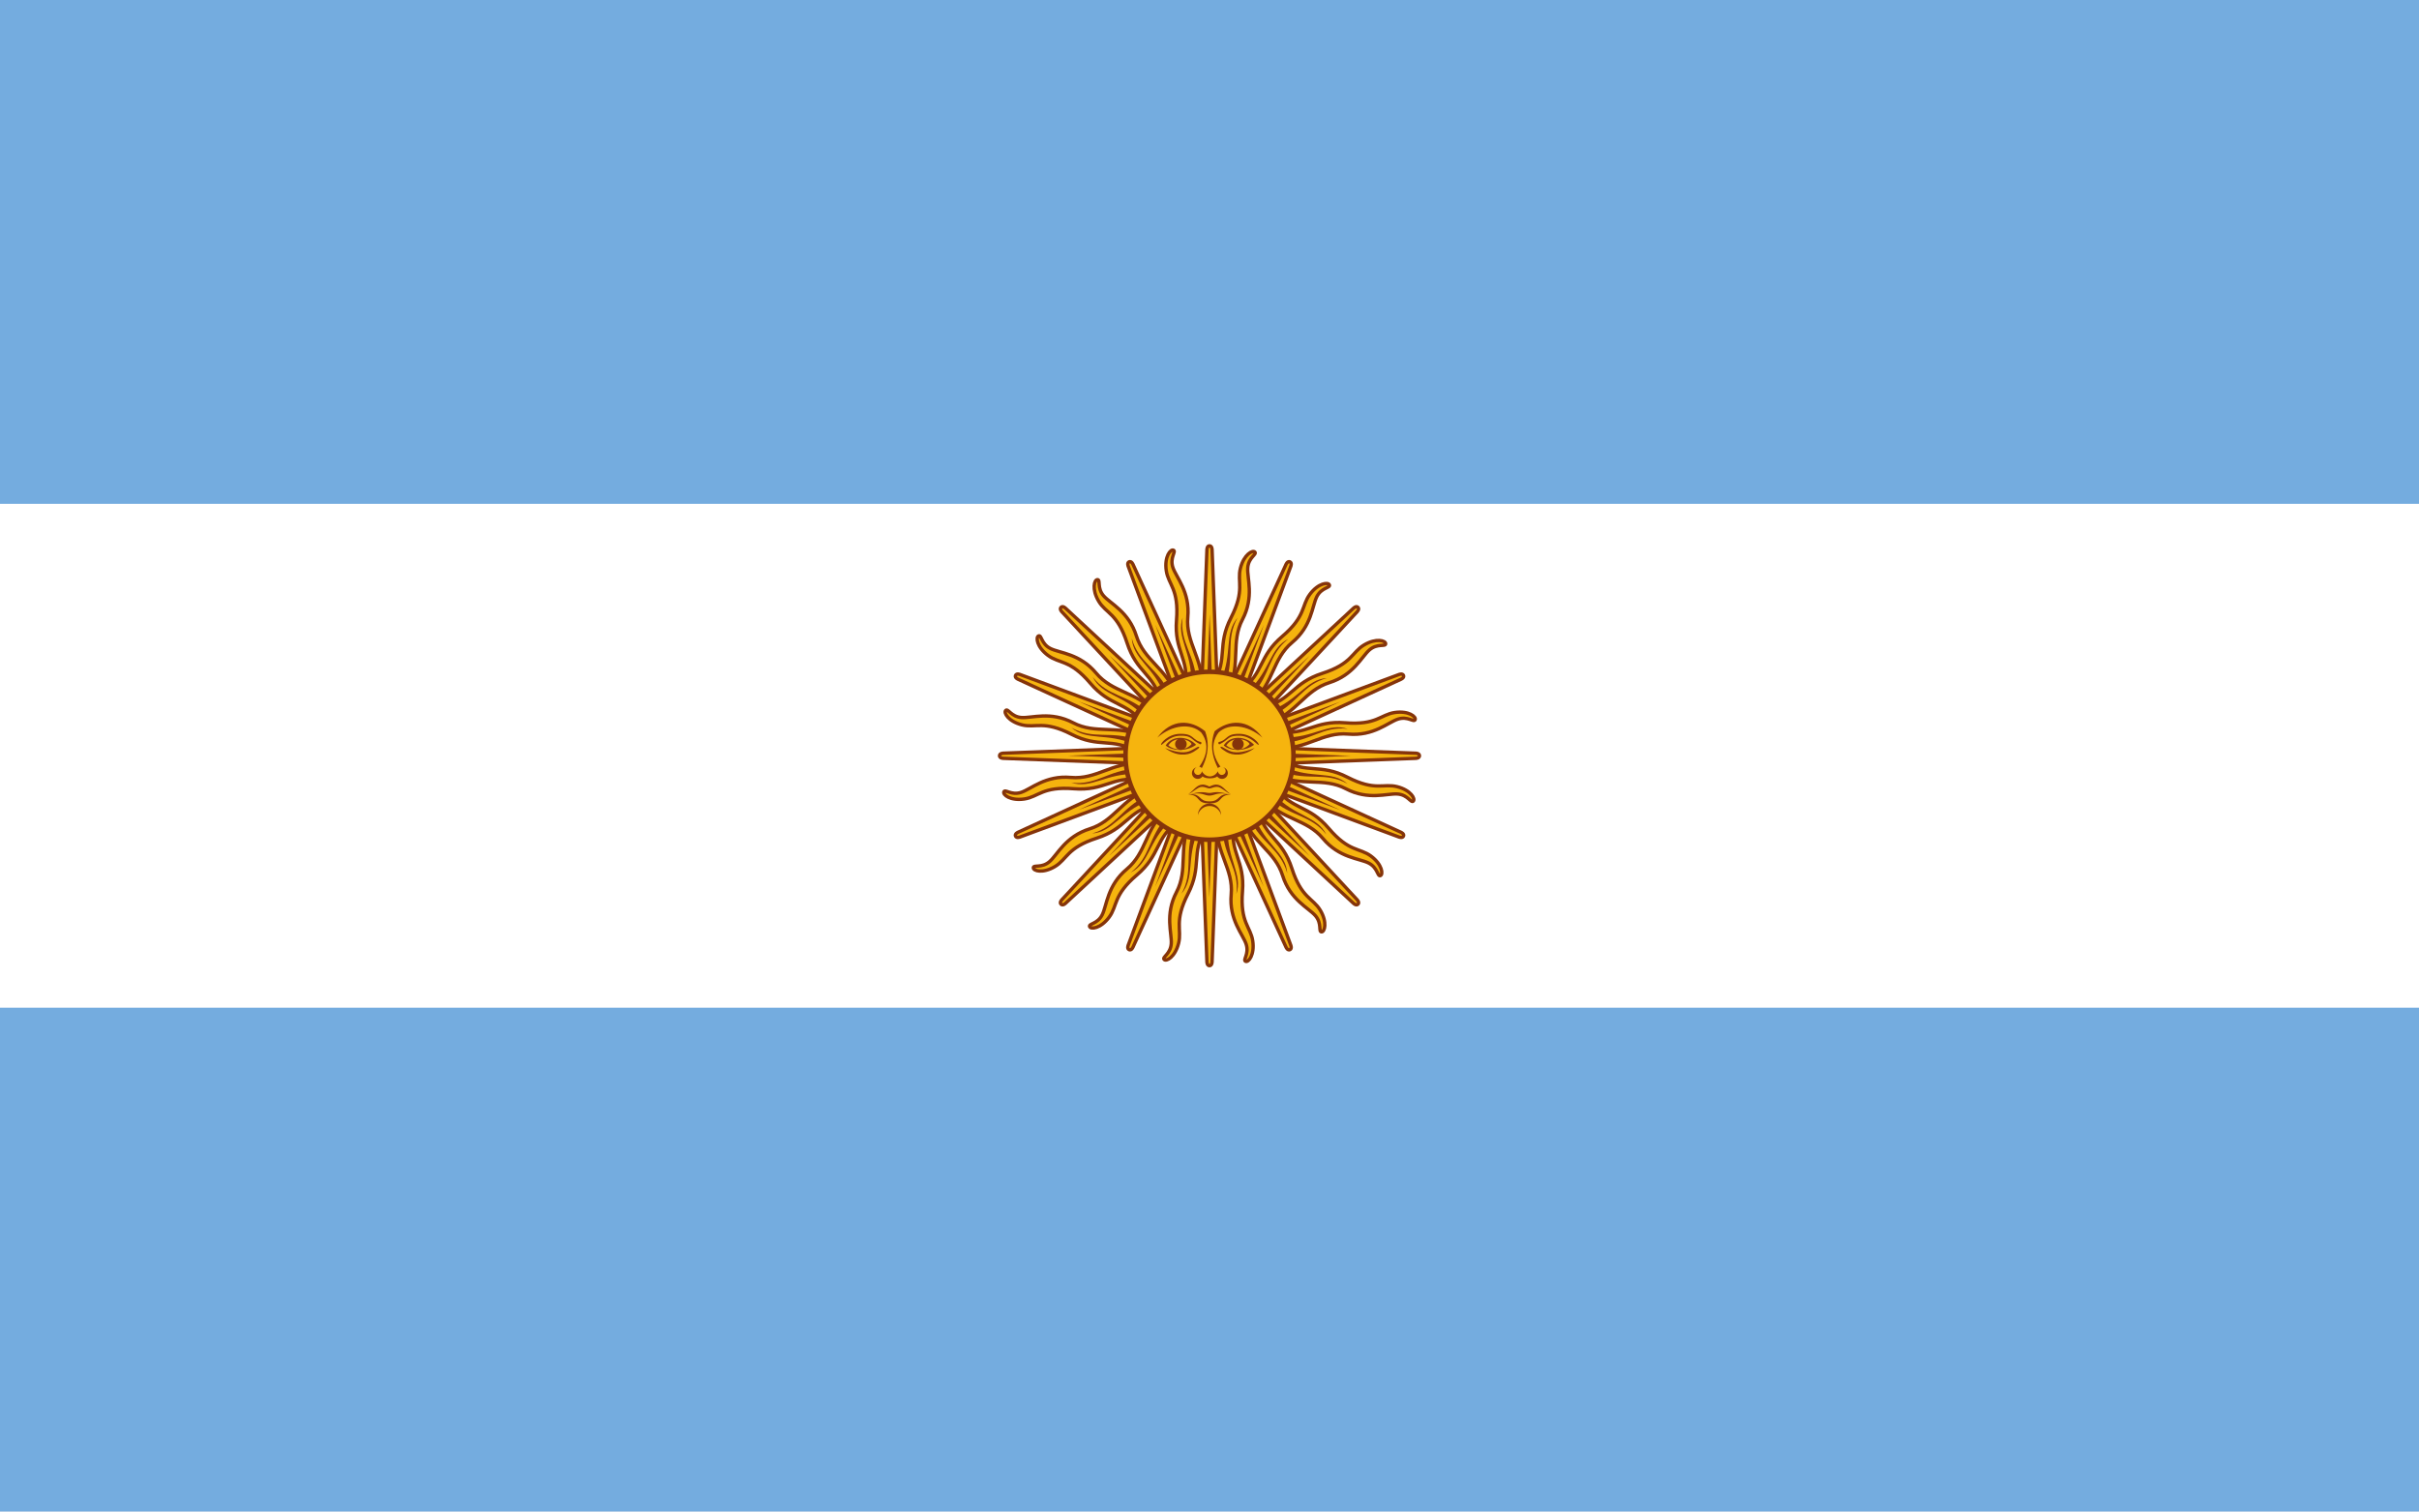
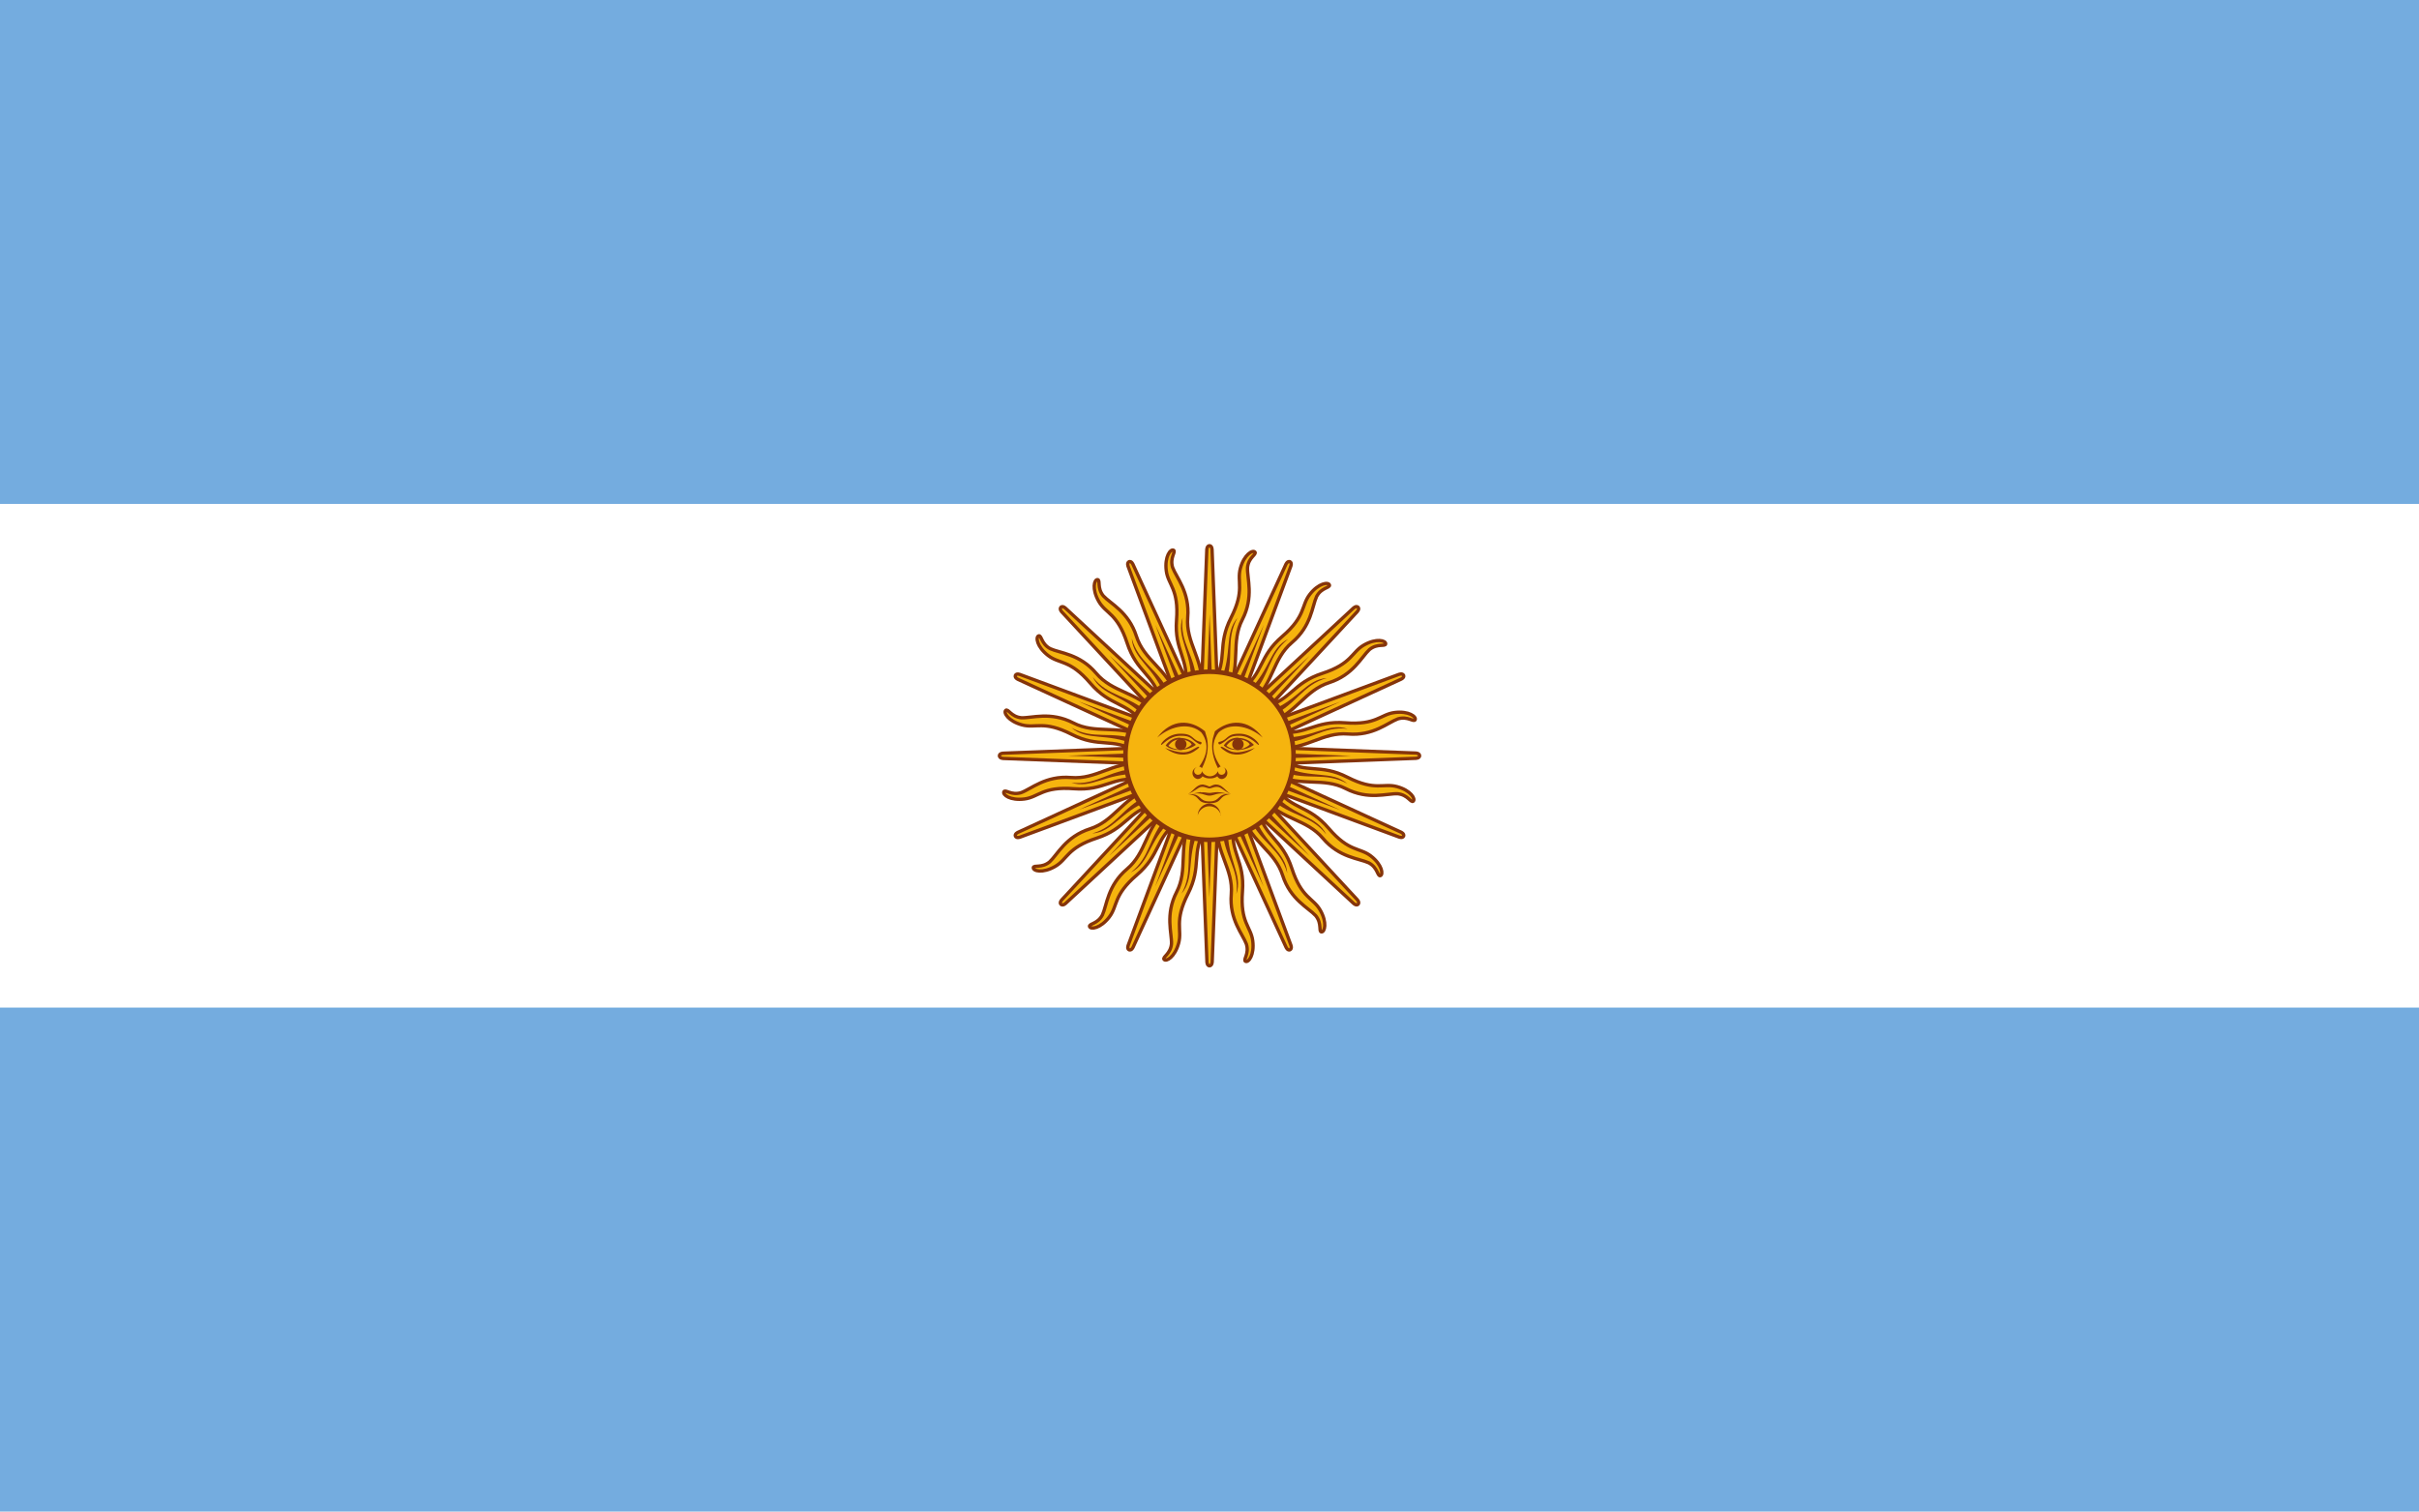
- <svg xmlns="http://www.w3.org/2000/svg" xmlns:xlink="http://www.w3.org/1999/xlink" width="800" version="1.0" height="500">
+ <svg xmlns="http://www.w3.org/2000/svg" xmlns:xlink="http://www.w3.org/1999/xlink" width="800" height="500">
  <path fill="#74acdf" d="M0 0h800v500H0z" />
-   <path fill="#fff" d="M0 166.67h800v166.67H0z" />
+   <path fill="#fff" d="M0 166.7h800v166.6H0z" />
  <g id="c">
-     <path id="a" stroke-width="1.112" stroke="#85340a" fill="#f6b40e" d="m396.84 251.31 28.454 61.992s.49 1.185 1.28.859c.79-.327.299-1.512.299-1.512l-23.715-63.956m-.68 24.12c-.347 9.428 5.452 14.613 4.694 23.032-.757 8.42 3.867 13.18 4.94 16.454 1.073 3.274-1.16 5.232-.198 5.698.963.466 3.07-2.12 2.383-6.775-.687-4.655-4.22-6.037-3.39-16.32.83-10.283-4.206-12.678-2.98-22.058" />
+     <path id="a" fill="#f6b40e" stroke="#85340a" stroke-width="1.1" d="m396.8 251.3 28.5 62s.5 1.2 1.3.9c.8-.4.3-1.6.3-1.6l-23.7-64m-.7 24.2c-.4 9.4 5.4 14.6 4.7 23s3.8 13.2 5 16.5c1 3.3-1.2 5.2-.3 5.7 1 .5 3-2.1 2.4-6.8s-4.2-6-3.4-16.3-4.2-12.7-3-22" />
    <use xlink:href="#a" transform="rotate(22.5 400 250)" />
    <use xlink:href="#a" transform="rotate(45 400 250)" />
    <use xlink:href="#a" transform="rotate(67.5 400 250)" />
-     <path id="b" fill="#85340a" d="M404.31 274.41c.453 9.054 5.587 13.063 4.579 21.314 2.213-6.525-3.124-11.583-2.82-21.22m-7.649-23.757 19.487 42.577-16.329-43.887" />
+     <path id="b" fill="#85340a" d="M404.3 274.4c.5 9 5.6 13 4.6 21.3 2.2-6.5-3.1-11.6-2.8-21.2m-7.7-23.8 19.5 42.6-16.3-43.9" />
    <use xlink:href="#b" transform="rotate(22.5 400 250)" />
    <use xlink:href="#b" transform="rotate(45 400 250)" />
    <use xlink:href="#b" transform="rotate(67.5 400 250)" />
  </g>
  <use xlink:href="#c" transform="rotate(90 400 250)" />
  <use xlink:href="#c" transform="rotate(180 400 250)" />
  <use xlink:href="#c" transform="rotate(270 400 250)" />
-   <circle r="27.778" stroke="#85340a" cy="250" cx="400" stroke-width="1.5" fill="#f6b40e" />
-   <path id="h" fill="#843511" d="M409.47 244.06c-1.897 0-3.713.822-4.781 2.531 2.136 1.923 6.856 2.132 10.062-.219a7.333 7.333 0 0 0-5.281-2.312zm-.031.438c1.846-.034 3.571.814 3.812 1.656-2.136 2.35-5.55 2.146-7.687.437.935-1.495 2.439-2.067 3.875-2.094z" />
-   <use xlink:href="#d" transform="matrix(-1 0 0 1 800.25 0)" />
-   <use xlink:href="#e" transform="matrix(-1 0 0 1 800.25 0)" />
-   <use xlink:href="#f" transform="translate(18.862)" />
-   <use xlink:href="#g" transform="matrix(-1 0 0 1 800.25 0)" />
-   <path d="M395.75 253.84c-.913.167-1.563.977-1.563 1.906 0 1.062.878 1.906 1.938 1.906a1.89 1.89 0 0 0 1.563-.812c.739.556 1.764.615 2.312.625.084.002.193 0 .25 0 .548-.01 1.573-.069 2.313-.625.36.516.935.812 1.562.812 1.06 0 1.938-.844 1.938-1.906 0-.929-.65-1.74-1.563-1.906.513.18.844.676.844 1.219a1.28 1.28 0 0 1-1.281 1.281c-.68 0-1.242-.54-1.282-1.219-.208.417-1.034 1.655-2.656 1.719-1.622-.064-2.447-1.302-2.656-1.719-.04.679-.6 1.219-1.281 1.219a1.28 1.28 0 0 1-1.281-1.281c0-.542.33-1.038.843-1.219zM397.84 259.53c-2.138 0-2.983 1.937-4.906 3.219 1.068-.427 1.91-1.27 3.406-2.125 1.496-.855 2.772.187 3.625.187h.031c.853 0 2.13-1.041 3.625-.187 1.497.856 2.369 1.698 3.438 2.125-1.924-1.282-2.8-3.219-4.938-3.219-.426 0-1.271.23-2.125.656h-.031c-.853-.426-1.698-.656-2.125-.656z" fill="#85340a" />
-   <path d="M397.12 262.06c-.844.037-1.96.207-3.563.688 3.848-.855 4.697.437 6.407.437h.03c1.71 0 2.56-1.292 6.407-.438-4.274-1.282-5.124-.437-6.406-.437h-.031c-.802 0-1.437-.312-2.844-.25z" fill="#85340a" />
-   <path d="M393.75 262.72c-.248.003-.519.005-.813.031 4.488.428 2.331 3 7.032 3h.03c4.702 0 2.575-2.572 7.063-3-4.7-.426-3.214 2.344-7.062 2.344h-.031c-3.608 0-2.496-2.421-6.22-2.375zM403.85 269.66a3.848 3.848 0 0 0-3.846-3.846 3.848 3.848 0 0 0-3.847 3.846 3.955 3.955 0 0 1 3.847-3.04 3.952 3.952 0 0 1 3.846 3.04z" fill="#85340a" />
-   <path id="e" fill="#85340a" d="M382.73 244.02c4.915-4.273 11.11-4.915 14.53-1.709.837 1.121 1.373 2.32 1.593 3.57.43 2.433-.33 5.062-2.236 7.756.215-.001.643.212.856.427 1.697-3.244 2.297-6.577 1.74-9.746a13.815 13.815 0 0 0-.67-2.436c-4.7-3.845-11.11-4.272-15.81 2.138z" />
-   <path id="d" fill="#85340a" d="M390.42 242.74c2.777 0 3.419.642 4.7 1.71 1.284 1.068 1.924.854 2.137 1.068.213.215 0 .854-.426.64s-1.284-.64-2.564-1.708c-1.283-1.07-2.563-1.069-3.846-1.069-3.846 0-5.983 3.205-6.41 2.991-.426-.214 2.137-3.632 6.41-3.632z" />
-   <use xlink:href="#h" transform="translate(-19.181)" />
-   <circle id="f" cy="246.15" cx="390.54" r="1.923" fill="#85340a" />
-   <path id="g" fill="#85340a" d="M385.29 247.44c3.633 2.778 7.265 2.564 9.402 1.282 2.136-1.282 2.136-1.709 1.71-1.709-.427 0-.853.427-2.564 1.281-1.71.856-4.273.856-8.546-.854z" />
+   <circle cx="400" cy="250" r="27.8" fill="#f6b40e" stroke="#85340a" stroke-width="1.5" />
+   <path id="h" fill="#843511" d="M409.5 244q-3 0-4.8 2.6c2.1 2 6.8 2.1 10-.2a7 7 0 0 0-5.2-2.3m0 .5c1.8 0 3.5.8 3.8 1.7a6 6 0 0 1-7.7.4q1.5-2.1 3.8-2.1" />
+   <use xlink:href="#d" transform="matrix(-1 0 0 1 800.3 0)" />
+   <use xlink:href="#e" transform="matrix(-1 0 0 1 800.3 0)" />
+   <use xlink:href="#f" transform="translate(18.9)" />
+   <use xlink:href="#g" transform="matrix(-1 0 0 1 800.3 0)" />
+   <path fill="#85340a" d="M395.8 253.8a2 2 0 0 0 .3 3.9 2 2 0 0 0 1.6-.9 4 4 0 0 0 2.3.7h.3a4 4 0 0 0 2.3-.7q.5.9 1.5.9a2 2 0 0 0 .4-3.9q.8.3.8 1.3a1.3 1.3 0 0 1-1.2 1.2q-1.2 0-1.3-1.2a3 3 0 0 1-2.7 1.7 3 3 0 0 1-2.6-1.7q-.1 1.1-1.3 1.2a1.3 1.3 0 0 1-1.3-1.2q0-.9.9-1.3m2 5.7c-2.1 0-3 2-4.9 3.2q1.5-.7 3.4-2c1.5-1 2.8.1 3.7.1.8 0 2.1-1 3.6-.2q2 1.4 3.5 2.1c-2-1.2-2.8-3.2-5-3.2q-.7 0-2.1.7-1.4-.6-2.2-.7" />
+   <path fill="#85340a" d="m397.1 262-3.5.7c3.8-.8 4.7.5 6.4.5s2.6-1.3 6.4-.5c-4.3-1.2-5.1-.4-6.4-.4-.8 0-1.5-.3-2.9-.2" />
+   <path fill="#85340a" d="M393.8 262.7h-.9c4.5.5 2.4 3 7 3h.1c4.7 0 2.6-2.5 7-3-4.6-.4-3.2 2.4-7 2.4-3.6 0-2.5-2.4-6.3-2.4m10 7a4 4 0 0 0-3.8-3.9 4 4 0 0 0-3.8 3.9 4 4 0 0 1 3.8-3 4 4 0 0 1 3.9 3" />
+   <path id="e" fill="#85340a" d="M382.7 244c5-4.3 11.1-4.9 14.6-1.7a8 8 0 0 1 1.6 3.6q.6 3.6-2.3 7.7.4 0 .9.5 2.6-5 1.7-9.8l-.7-2.4c-4.7-3.9-11-4.3-15.8 2.1" />
+   <path id="d" fill="#85340a" d="M390.4 242.7c2.8 0 3.4.7 4.7 1.8 1.3 1 2 .8 2.2 1s0 .9-.5.7-1.3-.7-2.5-1.7c-1.3-1.1-2.6-1.1-3.9-1.1-3.8 0-6 3.2-6.4 3s2.1-3.7 6.4-3.7" />
+   <use xlink:href="#h" transform="translate(-19.2)" />
+   <circle id="f" cx="390.5" cy="246.2" r="1.9" fill="#85340a" />
+   <path id="g" fill="#85340a" d="M385.3 247.4c3.6 2.8 7.3 2.6 9.4 1.3s2.1-1.7 1.7-1.7-.9.4-2.6 1.3-4.2.8-8.5-.9" />
</svg>
